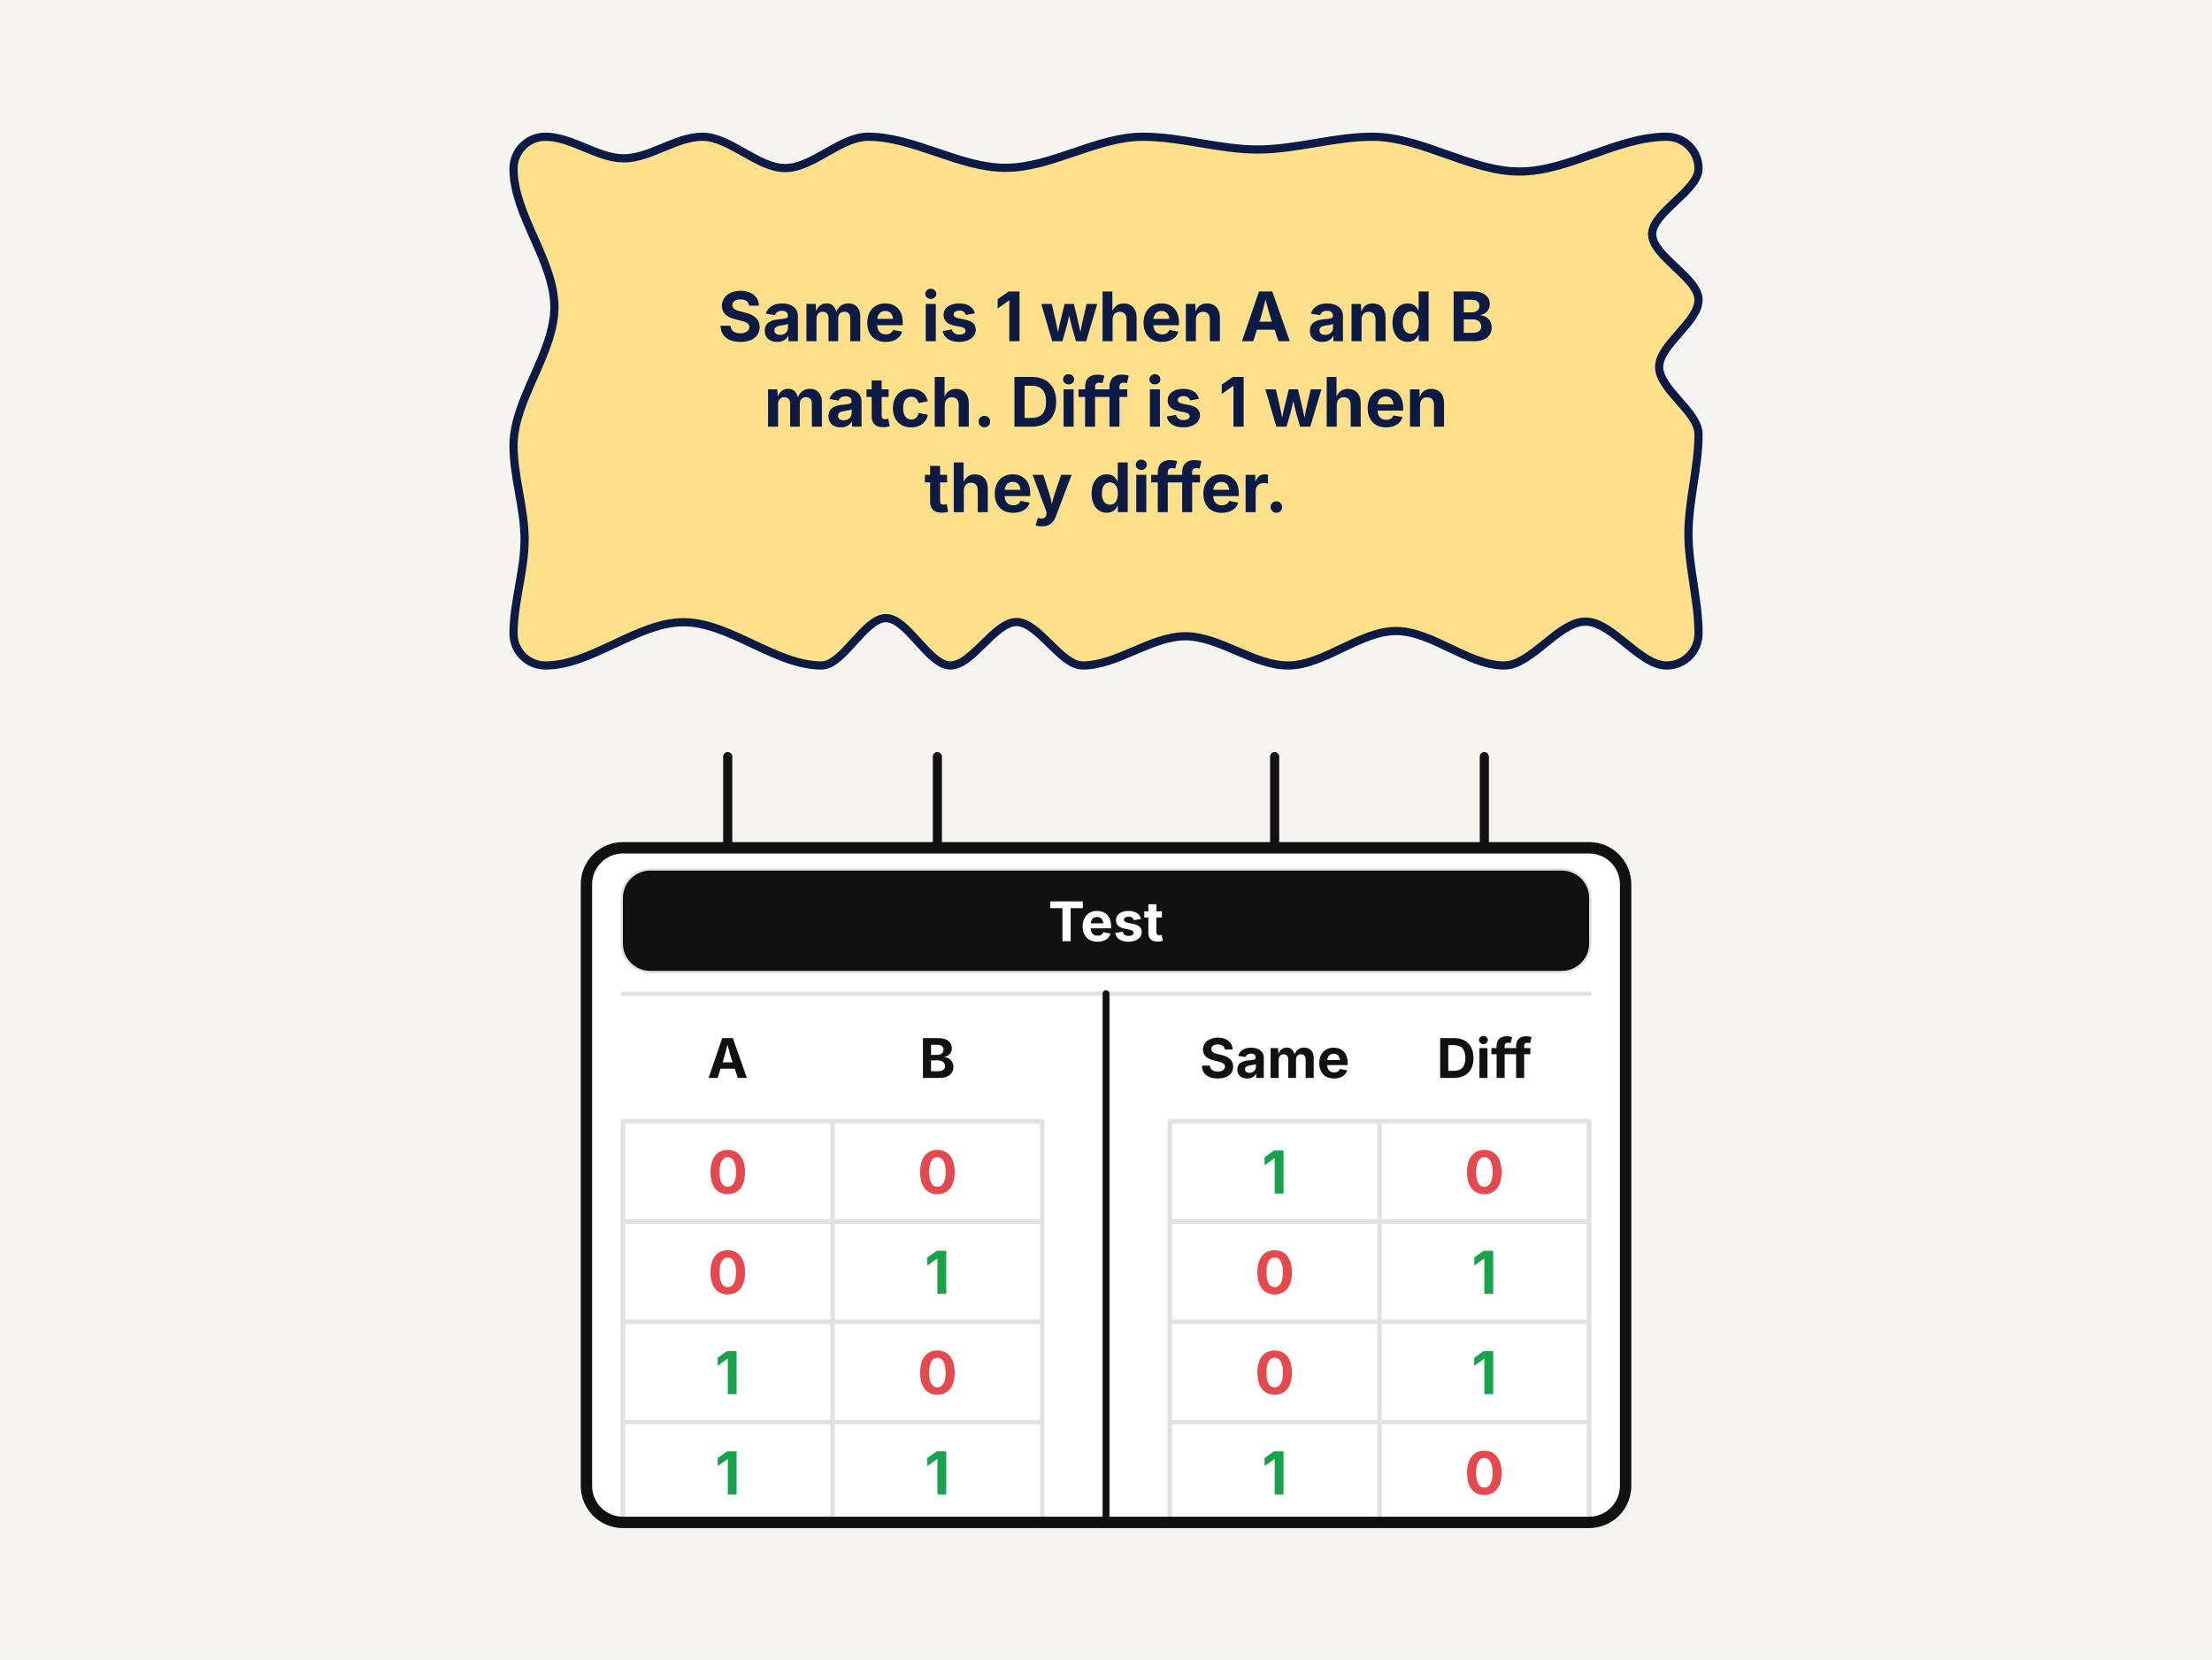
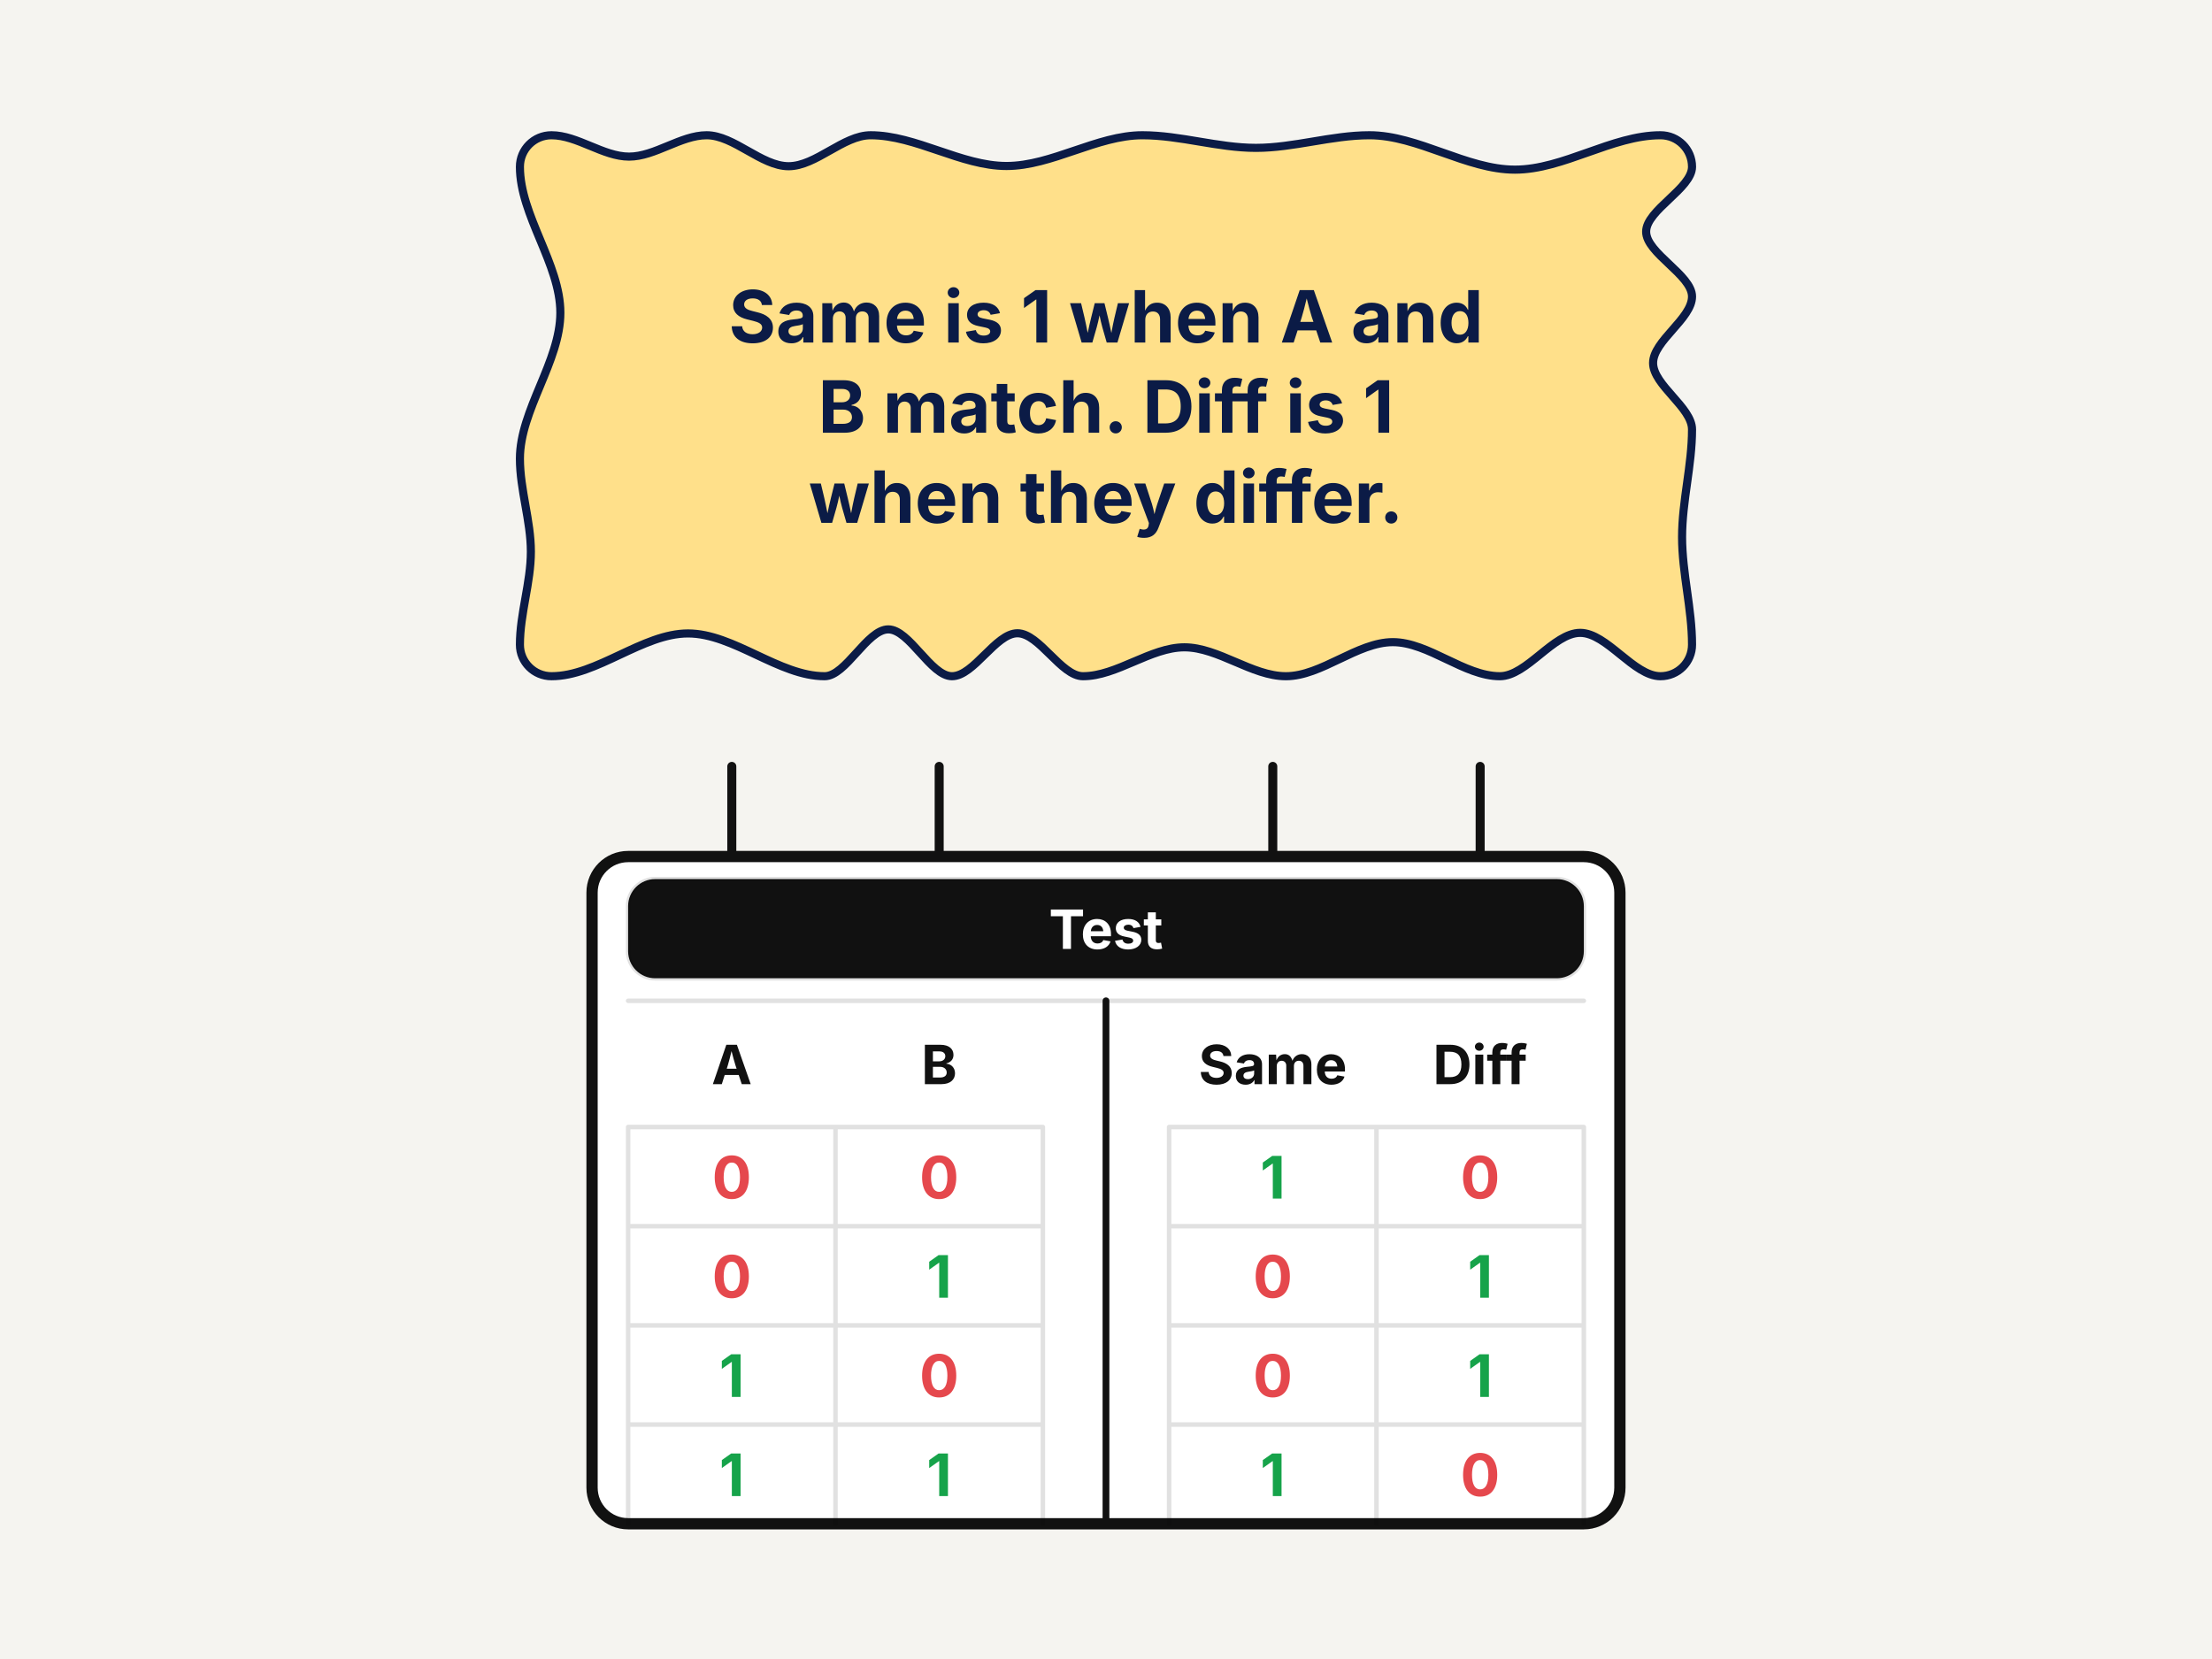
- <svg xmlns="http://www.w3.org/2000/svg" viewBox="-128.67 -186 485.33 364" width="485.33" height="364" font-family="Inter, 'Segoe UI', system-ui, -apple-system, sans-serif" stroke-linejoin="round" stroke-linecap="round">
-   <rect x="-128.67" y="-186" width="485.33" height="364" fill="#f5f4f0" />
+ <svg xmlns="http://www.w3.org/2000/svg" viewBox="-131.33 -190 490.67 368" width="490.67" height="368" font-family="Inter, 'Segoe UI', system-ui, -apple-system, sans-serif" stroke-linejoin="round" stroke-linecap="round">
+   <rect x="-131.33" y="-190" width="490.67" height="368" fill="#f5f4f0" />
  <g transform="matrix(1 0 0 1 0 0)">
    <path d="M8 0H220A8 8 0 0 1 228 8V140A8 8 0 0 1 220 148H8A8 8 0 0 1 0 140V8A8 8 0 0 1 8 0Z" fill="#ffffff" stroke="#111111" stroke-width="2.5" />
    <path d="M31 0V-20M77 0V-20M151 0V-20M197 0V-20" fill="none" stroke="#111111" stroke-width="2" />
    <text x="31" y="71" font-size="13" font-weight="700" fill="#e5484d" text-anchor="middle" dominant-baseline="middle">0</text>
    <text x="77" y="71" font-size="13" font-weight="700" fill="#e5484d" text-anchor="middle" dominant-baseline="middle">0</text>
    <text x="151" y="71" font-size="13" font-weight="700" fill="#16a34a" text-anchor="middle" dominant-baseline="middle">1</text>
    <text x="197" y="71" font-size="13" font-weight="700" fill="#e5484d" text-anchor="middle" dominant-baseline="middle">0</text>
    <text x="31" y="93" font-size="13" font-weight="700" fill="#e5484d" text-anchor="middle" dominant-baseline="middle">0</text>
    <text x="77" y="93" font-size="13" font-weight="700" fill="#16a34a" text-anchor="middle" dominant-baseline="middle">1</text>
    <text x="151" y="93" font-size="13" font-weight="700" fill="#e5484d" text-anchor="middle" dominant-baseline="middle">0</text>
    <text x="197" y="93" font-size="13" font-weight="700" fill="#16a34a" text-anchor="middle" dominant-baseline="middle">1</text>
    <text x="31" y="115" font-size="13" font-weight="700" fill="#16a34a" text-anchor="middle" dominant-baseline="middle">1</text>
    <text x="77" y="115" font-size="13" font-weight="700" fill="#e5484d" text-anchor="middle" dominant-baseline="middle">0</text>
    <text x="151" y="115" font-size="13" font-weight="700" fill="#e5484d" text-anchor="middle" dominant-baseline="middle">0</text>
    <text x="197" y="115" font-size="13" font-weight="700" fill="#16a34a" text-anchor="middle" dominant-baseline="middle">1</text>
    <text x="31" y="137" font-size="13" font-weight="700" fill="#16a34a" text-anchor="middle" dominant-baseline="middle">1</text>
    <text x="77" y="137" font-size="13" font-weight="700" fill="#16a34a" text-anchor="middle" dominant-baseline="middle">1</text>
    <text x="151" y="137" font-size="13" font-weight="700" fill="#16a34a" text-anchor="middle" dominant-baseline="middle">1</text>
    <text x="197" y="137" font-size="13" font-weight="700" fill="#e5484d" text-anchor="middle" dominant-baseline="middle">0</text>
    <path d="M8 32H220M8 60H100M8 82H100M8 104H100M8 126H100M8 60V148M100 60V148M128 60H220M128 82H220M128 104H220M128 126H220M128 60V148M220 60V148M54 60V148M174 60V148M114 32V148" fill="none" stroke="rgba(0,0,0,0.12)" stroke-width="1" />
    <path d="M114 32V148" fill="none" stroke="#111111" stroke-width="1.5" />
    <text x="31" y="46" font-size="12" font-weight="700" fill="#111111" text-anchor="middle" dominant-baseline="middle">A</text>
    <text x="77" y="46" font-size="12" font-weight="700" fill="#111111" text-anchor="middle" dominant-baseline="middle">B</text>
    <text x="151" y="46" font-size="12" font-weight="700" fill="#111111" text-anchor="middle" dominant-baseline="middle">Same</text>
    <text x="197" y="46" font-size="12" font-weight="700" fill="#111111" text-anchor="middle" dominant-baseline="middle">Diff</text>
    <path d="M14 5H214A6 6 0 0 1 220 11V21A6 6 0 0 1 214 27H14A6 6 0 0 1 8 21V11A6 6 0 0 1 14 5Z" fill="#111111" stroke="rgba(0,0,0,0.12)" stroke-width="1" />
    <text x="114" y="16" font-size="12" font-weight="700" fill="#ffffff" text-anchor="middle" dominant-baseline="middle">Test</text>
  </g>
-   <g transform="matrix(1 0 0 1 -16 -156)">
-     <path d="M7 0C12.74 0 18.47 4.74 24.21 4.74C29.94 4.74 35.68 0 41.41 0C47.48 0 53.54 6.87 59.6 6.87C65.66 6.87 71.72 0 77.79 0C87.83 0 97.88 6.82 107.93 6.82C117.98 6.82 128.03 0 138.08 0C146.48 0 154.87 2.8 163.26 2.8C171.66 2.8 180.05 0 188.45 0C199.2 0 209.96 7.63 220.72 7.63C231.48 7.63 242.24 0 253 0C256.87 0 260 3.13 260 7C260 11.8 249.82 16.59 249.82 21.39C249.82 26.19 260 30.98 260 35.78C260 40.69 251.36 45.61 251.36 50.52C251.36 55.44 260 60.35 260 65.26C260 72.55 257.79 79.84 257.79 87.13C257.79 94.42 260 101.71 260 109C260 112.87 256.87 116 253 116C247.06 116 241.12 106.38 235.19 106.38C229.25 106.38 223.31 116 217.37 116C209.46 116 201.55 108.44 193.63 108.44C185.72 108.44 177.81 116 169.9 116C162.4 116 154.9 109.59 147.4 109.59C139.89 109.59 132.39 116 124.89 116C120.05 116 115.21 106.47 110.36 106.47C105.52 106.47 100.68 116 95.84 116C91.13 116 86.42 105.61 81.71 105.61C77 105.61 72.3 116 67.59 116C57.49 116 47.39 106.51 37.29 106.51C27.2 106.51 17.1 116 7 116C3.13 116 0 112.87 0 109C0 102.12 2.43 95.25 2.43 88.37C2.43 81.5 0 74.62 0 67.75C0 57.62 8.97 47.5 8.97 37.37C8.97 27.25 0 17.12 0 7C0 3.13 3.13 0 7 0Z" fill="#ffe08a" stroke="#0b1b46" stroke-width="1.8" />
-     <text x="130" y="39.25" font-size="15" font-weight="700" fill="#0b1b46" text-anchor="middle" dominant-baseline="middle">Same is 1 when A and B</text>
-     <text x="130" y="58" font-size="15" font-weight="700" fill="#0b1b46" text-anchor="middle" dominant-baseline="middle">match. Diff is 1 when</text>
-     <text x="130" y="76.75" font-size="15" font-weight="700" fill="#0b1b46" text-anchor="middle" dominant-baseline="middle">they differ.</text>
+   <g transform="matrix(1 0 0 1 -16 -160)">
+     <path d="M7 0C12.74 0 18.47 4.74 24.21 4.74C29.94 4.74 35.68 0 41.41 0C47.48 0 53.54 6.87 59.6 6.87C65.66 6.87 71.72 0 77.79 0C87.83 0 97.88 6.82 107.93 6.82C117.98 6.82 128.03 0 138.08 0C146.48 0 154.87 2.8 163.26 2.8C171.66 2.8 180.05 0 188.45 0C199.2 0 209.96 7.63 220.72 7.63C231.48 7.63 242.24 0 253 0C256.87 0 260 3.13 260 7C260 11.8 249.82 16.59 249.82 21.39C249.82 26.19 260 30.98 260 35.78C260 40.69 251.36 45.61 251.36 50.52C251.36 55.44 260 60.35 260 65.26C260 73.22 257.79 81.18 257.79 89.13C257.79 97.09 260 105.04 260 113C260 116.87 256.87 120 253 120C247.06 120 241.12 110.38 235.19 110.38C229.25 110.38 223.31 120 217.37 120C209.46 120 201.55 112.44 193.63 112.44C185.72 112.44 177.81 120 169.9 120C162.4 120 154.9 113.59 147.4 113.59C139.89 113.59 132.39 120 124.89 120C120.05 120 115.21 110.47 110.36 110.47C105.52 110.47 100.68 120 95.84 120C91.13 120 86.42 109.61 81.71 109.61C77 109.61 72.3 120 67.59 120C57.49 120 47.39 110.51 37.29 110.51C27.2 110.51 17.1 120 7 120C3.13 120 0 116.87 0 113C0 106.12 2.43 99.25 2.43 92.37C2.43 85.5 0 78.62 0 71.75C0 60.96 8.97 50.17 8.97 39.37C8.97 28.58 0 17.79 0 7C0 3.13 3.13 0 7 0Z" fill="#ffe08a" stroke="#0b1b46" stroke-width="1.8" />
+     <text x="130" y="40" font-size="16" font-weight="700" fill="#0b1b46" text-anchor="middle" dominant-baseline="middle">Same is 1 when A and</text>
+     <text x="130" y="60" font-size="16" font-weight="700" fill="#0b1b46" text-anchor="middle" dominant-baseline="middle">B match. Diff is 1</text>
+     <text x="130" y="80" font-size="16" font-weight="700" fill="#0b1b46" text-anchor="middle" dominant-baseline="middle">when they differ.</text>
  </g>
</svg>
